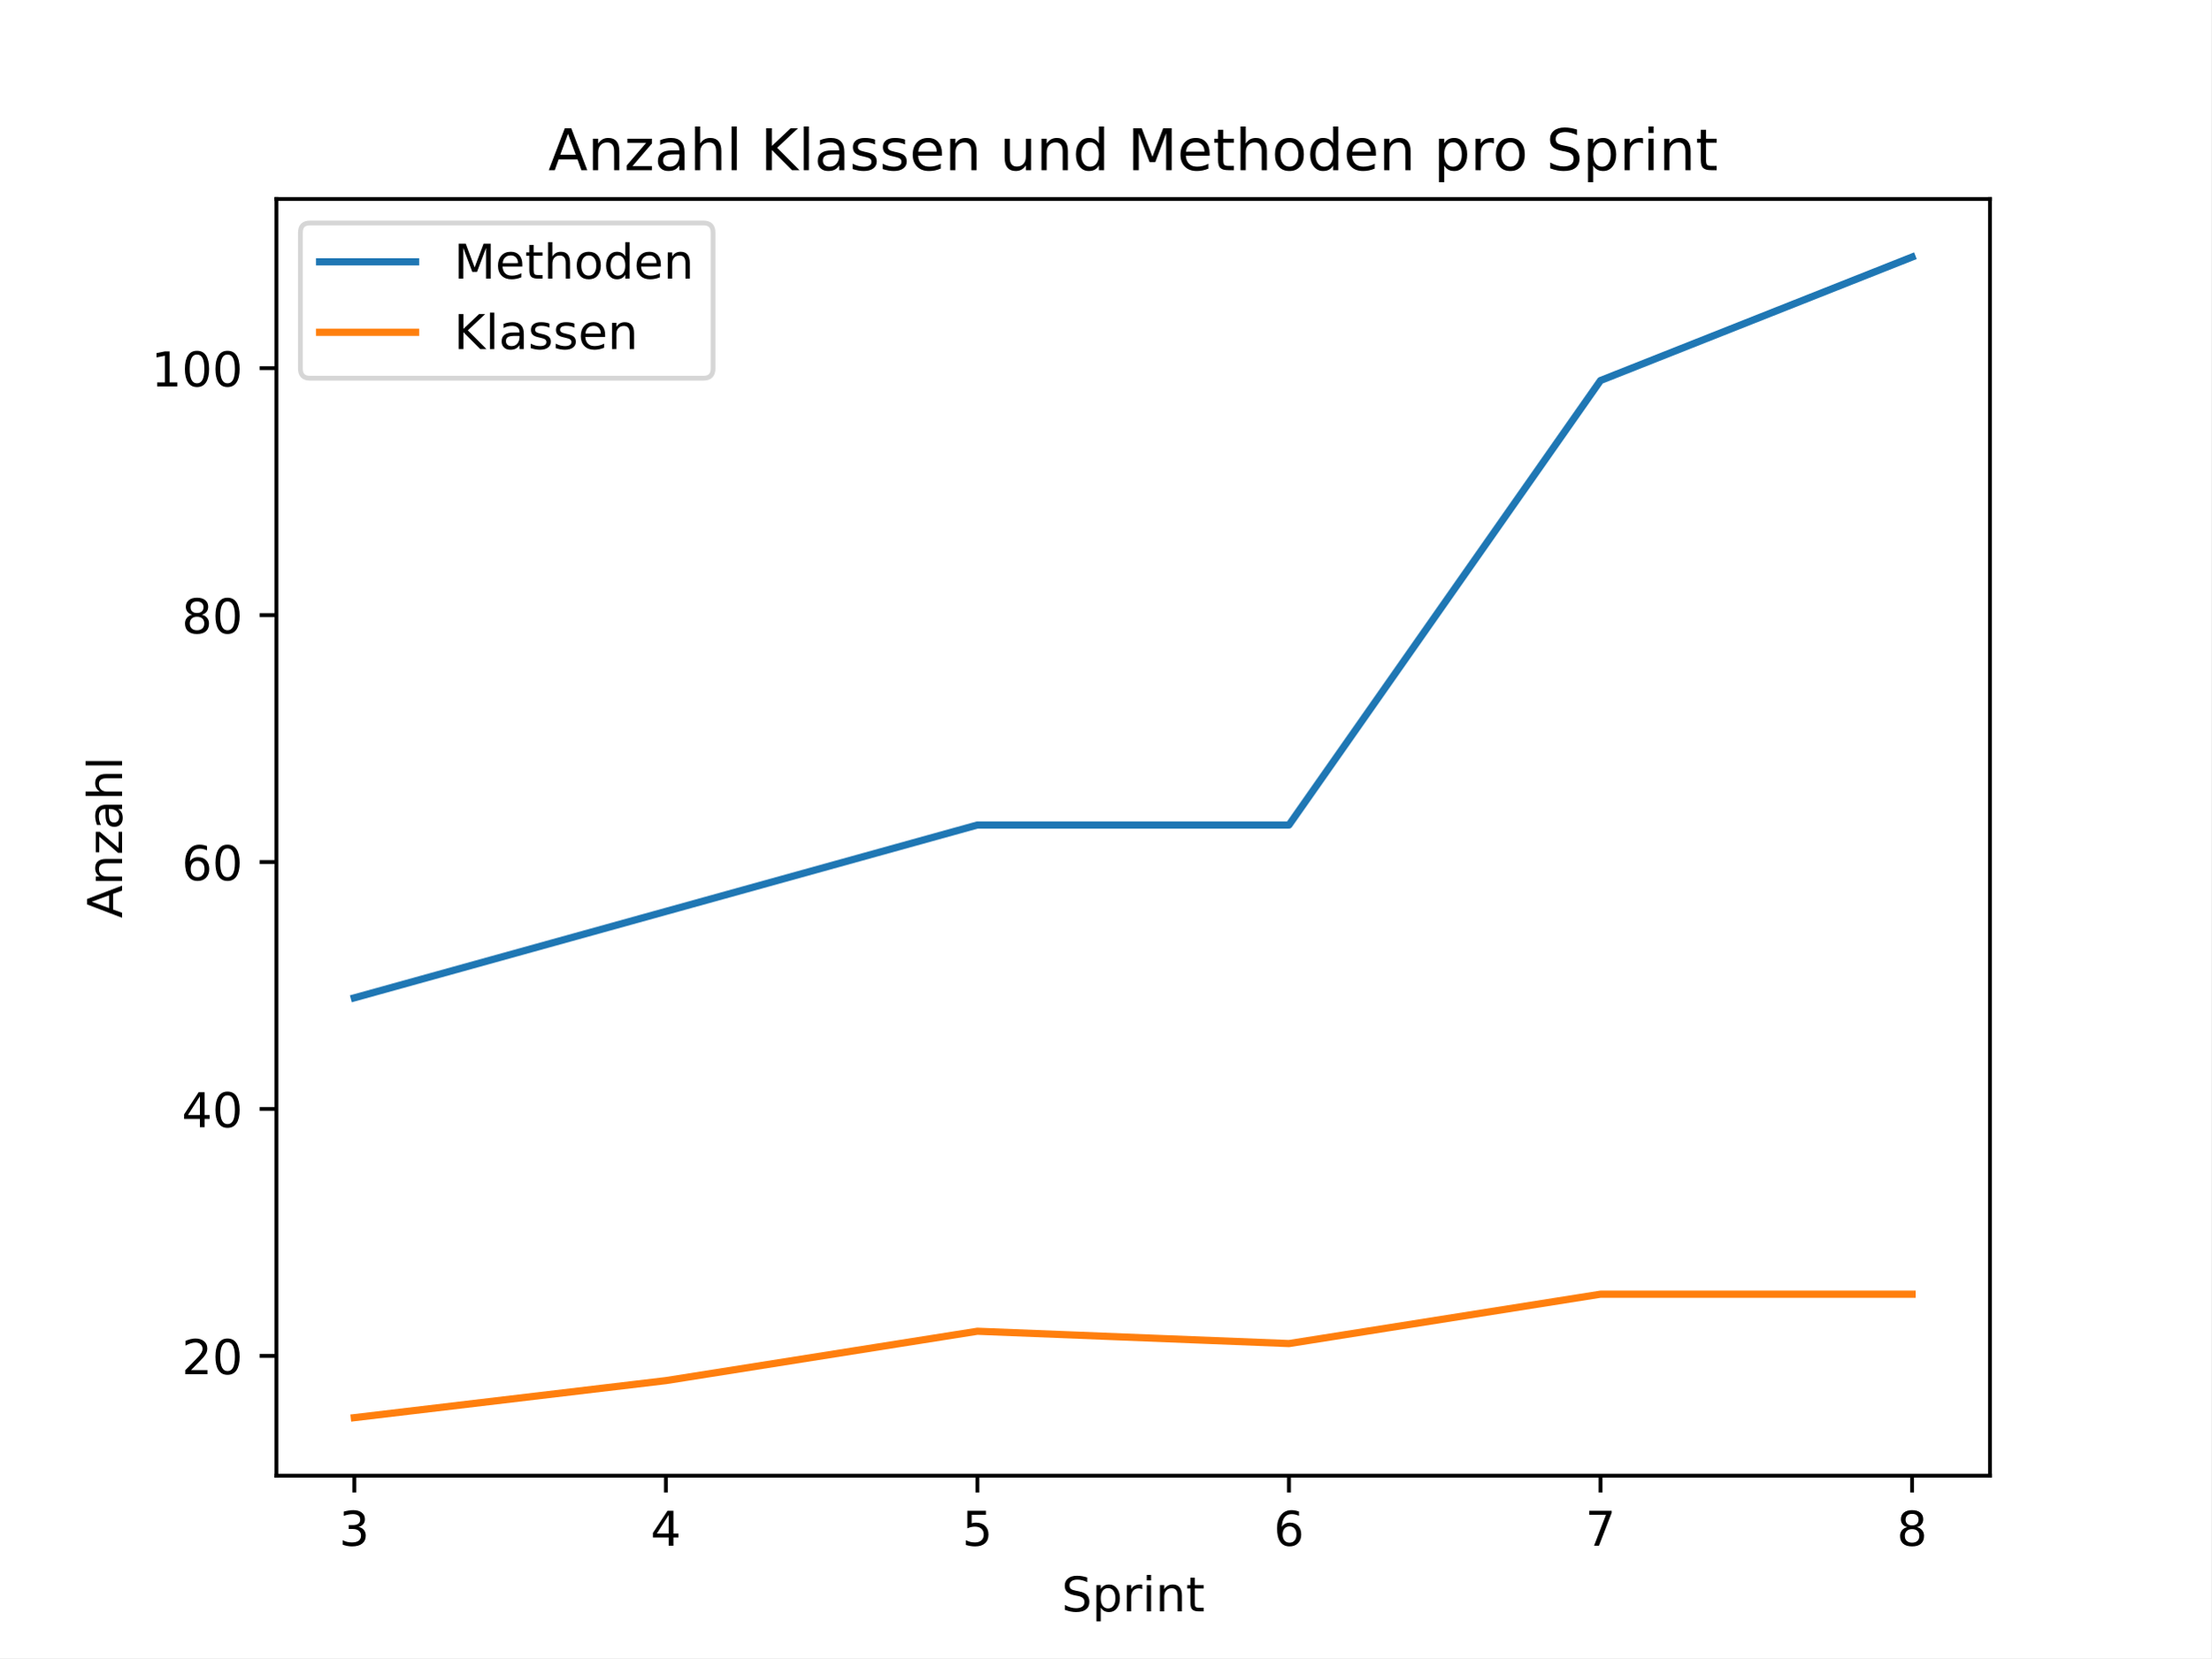
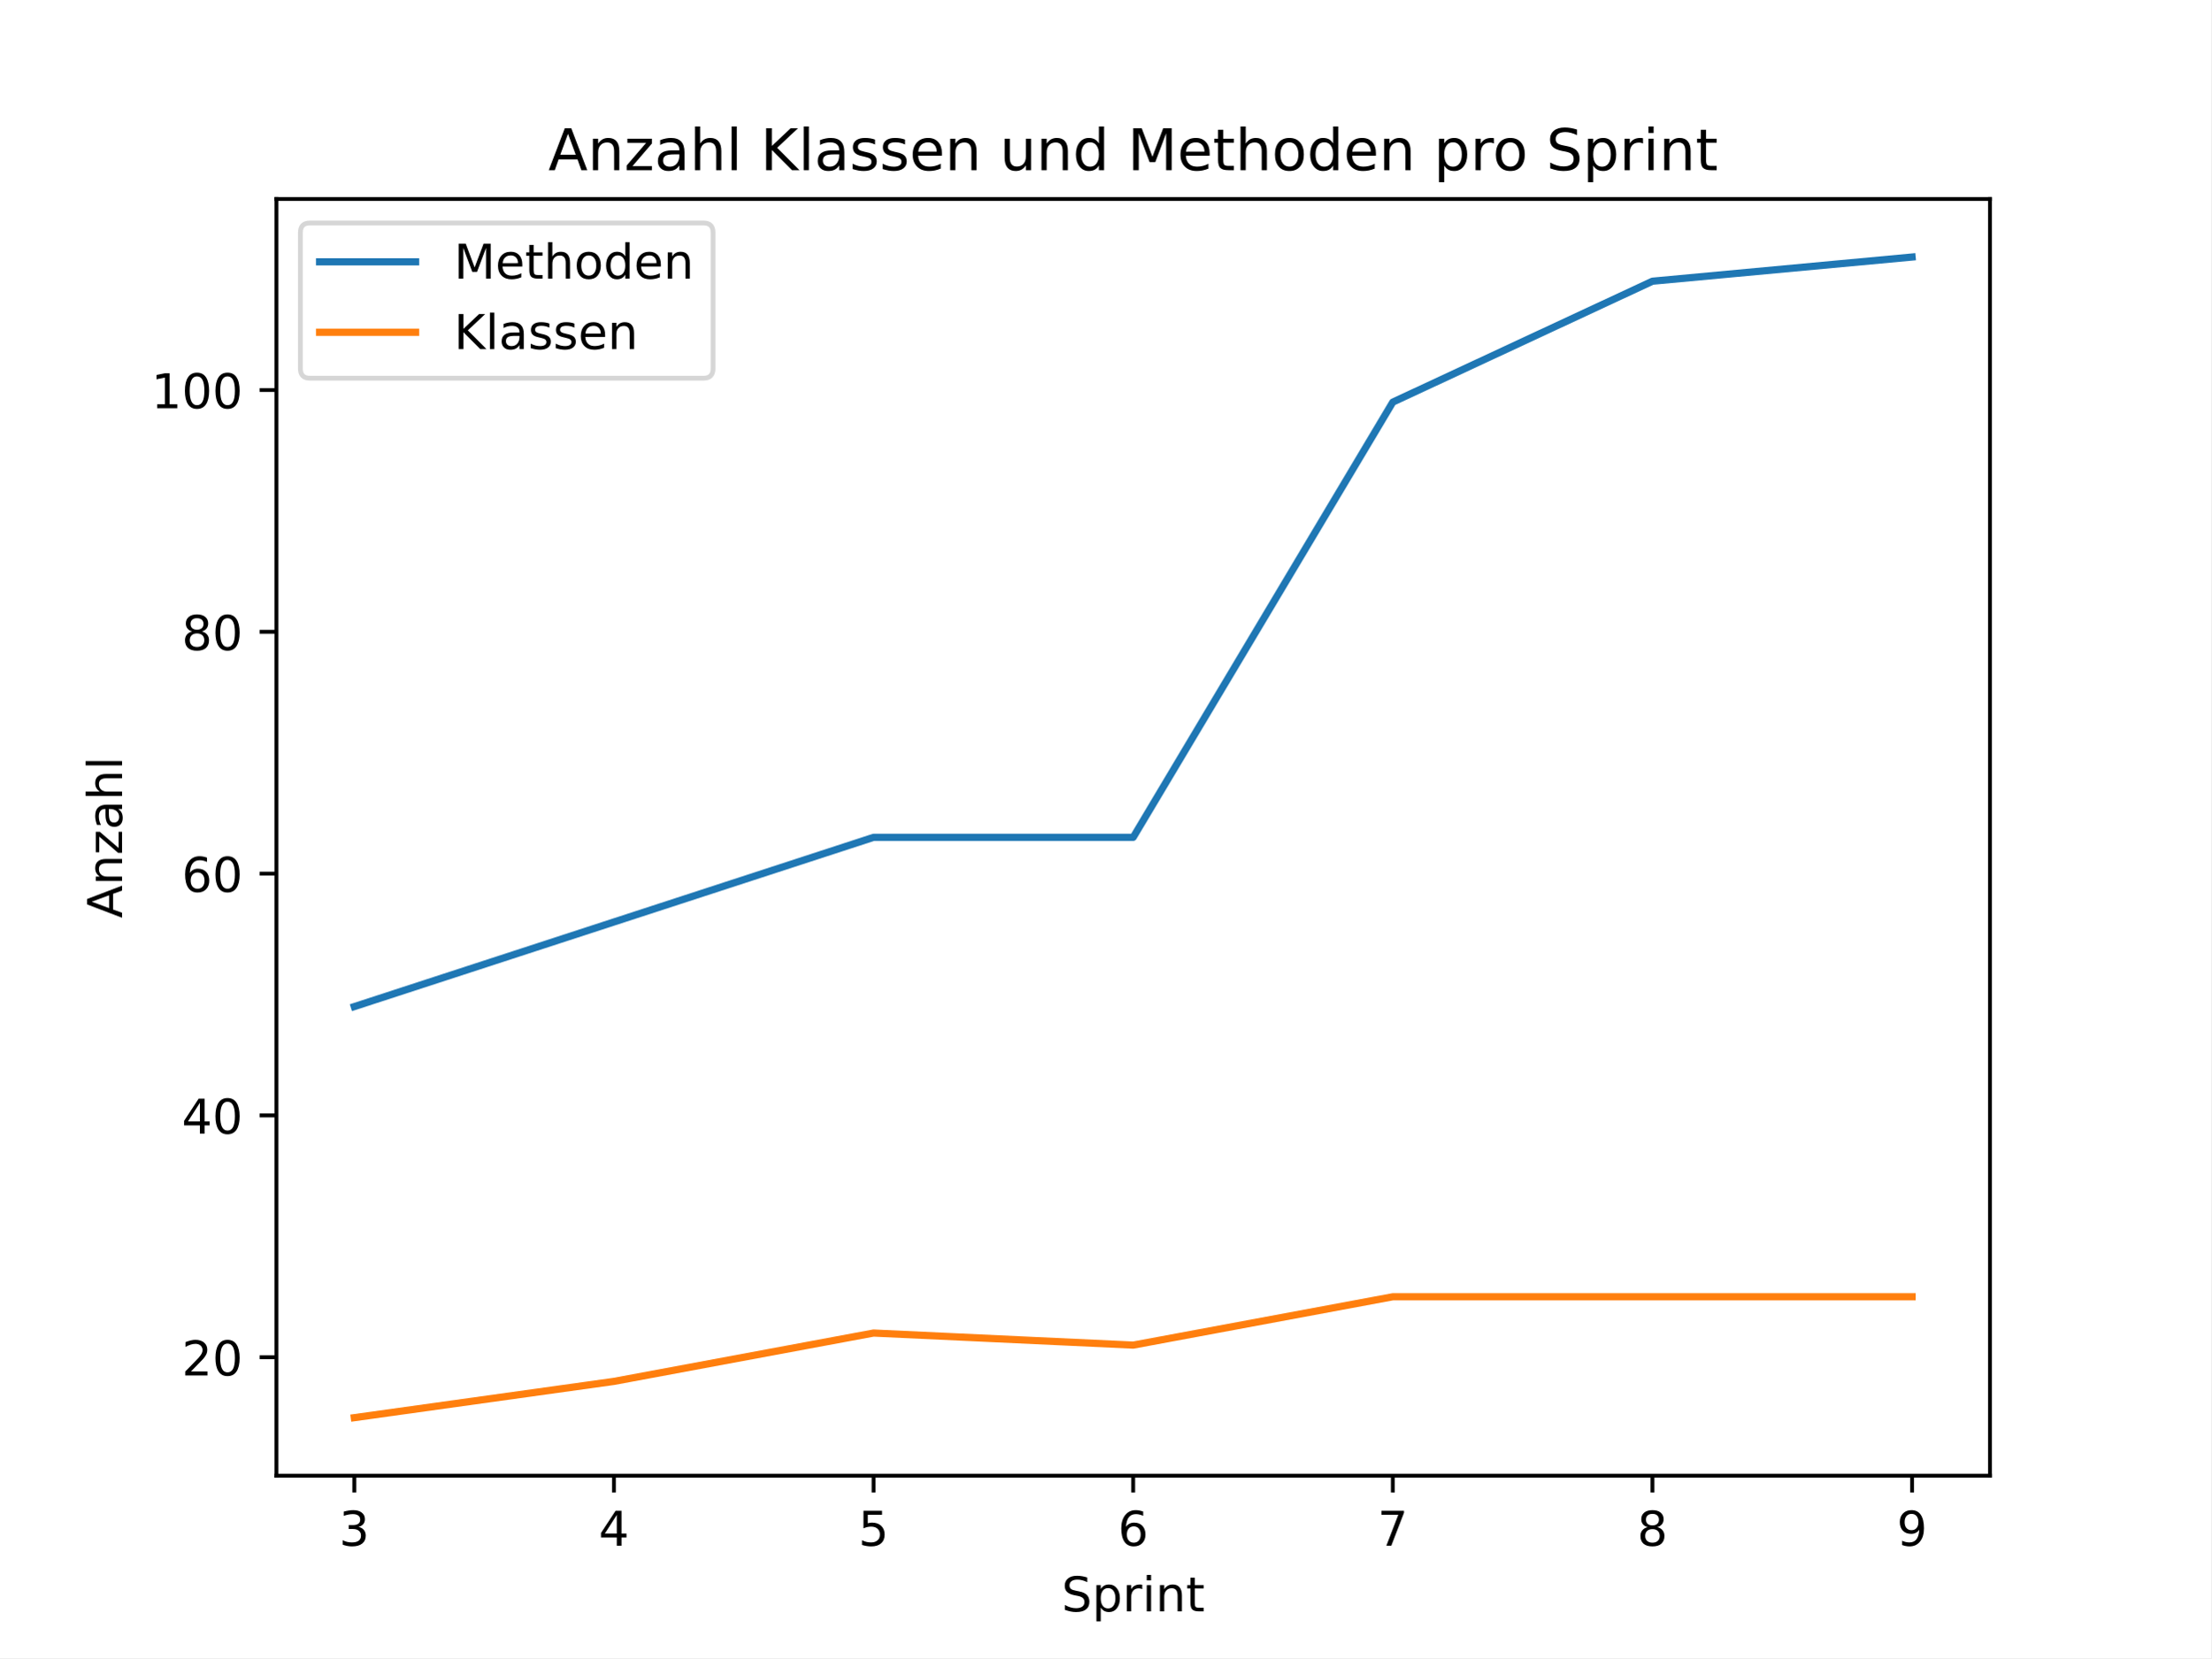
<svg xmlns="http://www.w3.org/2000/svg" xmlns:xlink="http://www.w3.org/1999/xlink" width="460.8pt" height="345.6pt" viewBox="0 0 460.8 345.6" version="1.1">
  <defs>
    <style type="text/css">*{stroke-linejoin: round; stroke-linecap: butt}</style>
  </defs>
  <g id="figure_1">
    <g id="patch_1">
      <path d="M 0 345.6  L 460.8 345.6  L 460.8 0  L 0 0  z " style="fill: #ffffff" />
    </g>
    <g id="axes_1">
      <g id="patch_2">
        <path d="M 57.6 307.584  L 414.72 307.584  L 414.72 41.472  L 57.6 41.472  z " style="fill: #ffffff" />
      </g>
      <g id="matplotlib.axis_1">
        <g id="xtick_1">
          <g id="line2d_1">
            <defs>
-               <path id="m99789cdf44" d="M 0 0  L 0 3.5  " style="stroke: #000000; stroke-width: 0.8" />
+               <path id="m3f2168dfb0" d="M 0 0  L 0 3.5  " style="stroke: #000000; stroke-width: 0.8" />
            </defs>
            <g>
-               <use xlink:href="#m99789cdf44" x="73.833" y="307.584" style="stroke: #000000; stroke-width: 0.8" />
+               <use xlink:href="#m3f2168dfb0" x="73.833" y="307.584" style="stroke: #000000; stroke-width: 0.8" />
            </g>
          </g>
          <g id="text_1">
            <g transform="translate(70.65148 322.1824) scale(0.1 -0.1)">
              <defs>
                <path id="DejaVuSans-33" d="M 2597 2516  Q 3050 2419 3304 2112  Q 3559 1806 3559 1356  Q 3559 666 3084 287  Q 2609 -91 1734 -91  Q 1441 -91 1130 -33  Q 819 25 488 141  L 488 750  Q 750 597 1062 519  Q 1375 441 1716 441  Q 2309 441 2620 675  Q 2931 909 2931 1356  Q 2931 1769 2642 2001  Q 2353 2234 1838 2234  L 1294 2234  L 1294 2753  L 1863 2753  Q 2328 2753 2575 2939  Q 2822 3125 2822 3475  Q 2822 3834 2567 4026  Q 2313 4219 1838 4219  Q 1578 4219 1281 4162  Q 984 4106 628 3988  L 628 4550  Q 988 4650 1302 4700  Q 1616 4750 1894 4750  Q 2613 4750 3031 4423  Q 3450 4097 3450 3541  Q 3450 3153 3228 2886  Q 3006 2619 2597 2516  z " transform="scale(0.015625)" />
              </defs>
              <use xlink:href="#DejaVuSans-33" />
            </g>
          </g>
        </g>
        <g id="xtick_2">
          <g id="line2d_2">
            <g>
-               <use xlink:href="#m99789cdf44" x="138.764" y="307.584" style="stroke: #000000; stroke-width: 0.8" />
+               <use xlink:href="#m3f2168dfb0" x="127.942" y="307.584" style="stroke: #000000; stroke-width: 0.8" />
            </g>
          </g>
          <g id="text_2">
-             <g transform="translate(135.5824 322.1824) scale(0.1 -0.1)">
+             <g transform="translate(124.7606 322.1824) scale(0.1 -0.1)">
              <defs>
                <path id="DejaVuSans-34" d="M 2419 4116  L 825 1625  L 2419 1625  L 2419 4116  z M 2253 4666  L 3047 4666  L 3047 1625  L 3713 1625  L 3713 1100  L 3047 1100  L 3047 0  L 2419 0  L 2419 1100  L 313 1100  L 313 1709  L 2253 4666  z " transform="scale(0.015625)" />
              </defs>
              <use xlink:href="#DejaVuSans-34" />
            </g>
          </g>
        </g>
        <g id="xtick_3">
          <g id="line2d_3">
            <g>
-               <use xlink:href="#m99789cdf44" x="203.695" y="307.584" style="stroke: #000000; stroke-width: 0.8" />
+               <use xlink:href="#m3f2168dfb0" x="182.051" y="307.584" style="stroke: #000000; stroke-width: 0.8" />
            </g>
          </g>
          <g id="text_3">
-             <g transform="translate(200.5133 322.1824) scale(0.1 -0.1)">
+             <g transform="translate(178.8697 322.1824) scale(0.1 -0.1)">
              <defs>
                <path id="DejaVuSans-35" d="M 691 4666  L 3169 4666  L 3169 4134  L 1269 4134  L 1269 2991  Q 1406 3038 1543 3061  Q 1681 3084 1819 3084  Q 2600 3084 3056 2656  Q 3513 2228 3513 1497  Q 3513 744 3044 326  Q 2575 -91 1722 -91  Q 1428 -91 1123 -41  Q 819 9 494 109  L 494 744  Q 775 591 1075 516  Q 1375 441 1709 441  Q 2250 441 2565 725  Q 2881 1009 2881 1497  Q 2881 1984 2565 2268  Q 2250 2553 1709 2553  Q 1456 2553 1204 2497  Q 953 2441 691 2322  L 691 4666  z " transform="scale(0.015625)" />
              </defs>
              <use xlink:href="#DejaVuSans-35" />
            </g>
          </g>
        </g>
        <g id="xtick_4">
          <g id="line2d_4">
            <g>
-               <use xlink:href="#m99789cdf44" x="268.625" y="307.584" style="stroke: #000000; stroke-width: 0.8" />
+               <use xlink:href="#m3f2168dfb0" x="236.16" y="307.584" style="stroke: #000000; stroke-width: 0.8" />
            </g>
          </g>
          <g id="text_4">
-             <g transform="translate(265.4442 322.1824) scale(0.1 -0.1)">
+             <g transform="translate(232.9787 322.1824) scale(0.1 -0.1)">
              <defs>
                <path id="DejaVuSans-36" d="M 2113 2584  Q 1688 2584 1439 2293  Q 1191 2003 1191 1497  Q 1191 994 1439 701  Q 1688 409 2113 409  Q 2538 409 2786 701  Q 3034 994 3034 1497  Q 3034 2003 2786 2293  Q 2538 2584 2113 2584  z M 3366 4563  L 3366 3988  Q 3128 4100 2886 4159  Q 2644 4219 2406 4219  Q 1781 4219 1451 3797  Q 1122 3375 1075 2522  Q 1259 2794 1537 2939  Q 1816 3084 2150 3084  Q 2853 3084 3261 2657  Q 3669 2231 3669 1497  Q 3669 778 3244 343  Q 2819 -91 2113 -91  Q 1303 -91 875 529  Q 447 1150 447 2328  Q 447 3434 972 4092  Q 1497 4750 2381 4750  Q 2619 4750 2861 4703  Q 3103 4656 3366 4563  z " transform="scale(0.015625)" />
              </defs>
              <use xlink:href="#DejaVuSans-36" />
            </g>
          </g>
        </g>
        <g id="xtick_5">
          <g id="line2d_5">
            <g>
-               <use xlink:href="#m99789cdf44" x="333.556" y="307.584" style="stroke: #000000; stroke-width: 0.8" />
+               <use xlink:href="#m3f2168dfb0" x="290.269" y="307.584" style="stroke: #000000; stroke-width: 0.8" />
            </g>
          </g>
          <g id="text_5">
-             <g transform="translate(330.3751 322.1824) scale(0.1 -0.1)">
+             <g transform="translate(287.0878 322.1824) scale(0.1 -0.1)">
              <defs>
                <path id="DejaVuSans-37" d="M 525 4666  L 3525 4666  L 3525 4397  L 1831 0  L 1172 0  L 2766 4134  L 525 4134  L 525 4666  z " transform="scale(0.015625)" />
              </defs>
              <use xlink:href="#DejaVuSans-37" />
            </g>
          </g>
        </g>
        <g id="xtick_6">
          <g id="line2d_6">
            <g>
-               <use xlink:href="#m99789cdf44" x="398.487" y="307.584" style="stroke: #000000; stroke-width: 0.8" />
+               <use xlink:href="#m3f2168dfb0" x="344.378" y="307.584" style="stroke: #000000; stroke-width: 0.8" />
            </g>
          </g>
          <g id="text_6">
+             <g transform="translate(341.1969 322.1824) scale(0.1 -0.1)">
+               <defs>
+                 <path id="DejaVuSans-38" d="M 2034 2216  Q 1584 2216 1326 1975  Q 1069 1734 1069 1313  Q 1069 891 1326 650  Q 1584 409 2034 409  Q 2484 409 2743 651  Q 3003 894 3003 1313  Q 3003 1734 2745 1975  Q 2488 2216 2034 2216  z M 1403 2484  Q 997 2584 770 2862  Q 544 3141 544 3541  Q 544 4100 942 4425  Q 1341 4750 2034 4750  Q 2731 4750 3128 4425  Q 3525 4100 3525 3541  Q 3525 3141 3298 2862  Q 3072 2584 2669 2484  Q 3125 2378 3379 2068  Q 3634 1759 3634 1313  Q 3634 634 3220 271  Q 2806 -91 2034 -91  Q 1263 -91 848 271  Q 434 634 434 1313  Q 434 1759 690 2068  Q 947 2378 1403 2484  z M 1172 3481  Q 1172 3119 1398 2916  Q 1625 2713 2034 2713  Q 2441 2713 2670 2916  Q 2900 3119 2900 3481  Q 2900 3844 2670 4047  Q 2441 4250 2034 4250  Q 1625 4250 1398 4047  Q 1172 3844 1172 3481  z " transform="scale(0.015625)" />
+               </defs>
+               <use xlink:href="#DejaVuSans-38" />
+             </g>
+           </g>
+         </g>
+         <g id="xtick_7">
+           <g id="line2d_7">
+             <g>
+               <use xlink:href="#m3f2168dfb0" x="398.487" y="307.584" style="stroke: #000000; stroke-width: 0.8" />
+             </g>
+           </g>
+           <g id="text_7">
            <g transform="translate(395.306 322.1824) scale(0.1 -0.1)">
              <defs>
-                 <path id="DejaVuSans-38" d="M 2034 2216  Q 1584 2216 1326 1975  Q 1069 1734 1069 1313  Q 1069 891 1326 650  Q 1584 409 2034 409  Q 2484 409 2743 651  Q 3003 894 3003 1313  Q 3003 1734 2745 1975  Q 2488 2216 2034 2216  z M 1403 2484  Q 997 2584 770 2862  Q 544 3141 544 3541  Q 544 4100 942 4425  Q 1341 4750 2034 4750  Q 2731 4750 3128 4425  Q 3525 4100 3525 3541  Q 3525 3141 3298 2862  Q 3072 2584 2669 2484  Q 3125 2378 3379 2068  Q 3634 1759 3634 1313  Q 3634 634 3220 271  Q 2806 -91 2034 -91  Q 1263 -91 848 271  Q 434 634 434 1313  Q 434 1759 690 2068  Q 947 2378 1403 2484  z M 1172 3481  Q 1172 3119 1398 2916  Q 1625 2713 2034 2713  Q 2441 2713 2670 2916  Q 2900 3119 2900 3481  Q 2900 3844 2670 4047  Q 2441 4250 2034 4250  Q 1625 4250 1398 4047  Q 1172 3844 1172 3481  z " transform="scale(0.015625)" />
-               </defs>
-               <use xlink:href="#DejaVuSans-38" />
-             </g>
-           </g>
-         </g>
-         <g id="text_7">
+                 <path id="DejaVuSans-39" d="M 703 97  L 703 672  Q 941 559 1184 500  Q 1428 441 1663 441  Q 2288 441 2617 861  Q 2947 1281 2994 2138  Q 2813 1869 2534 1725  Q 2256 1581 1919 1581  Q 1219 1581 811 2004  Q 403 2428 403 3163  Q 403 3881 828 4315  Q 1253 4750 1959 4750  Q 2769 4750 3195 4129  Q 3622 3509 3622 2328  Q 3622 1225 3098 567  Q 2575 -91 1691 -91  Q 1453 -91 1209 -44  Q 966 3 703 97  z M 1959 2075  Q 2384 2075 2632 2365  Q 2881 2656 2881 3163  Q 2881 3666 2632 3958  Q 2384 4250 1959 4250  Q 1534 4250 1286 3958  Q 1038 3666 1038 3163  Q 1038 2656 1286 2365  Q 1534 2075 1959 2075  z " transform="scale(0.015625)" />
+               </defs>
+               <use xlink:href="#DejaVuSans-39" />
+             </g>
+           </g>
+         </g>
+         <g id="text_8">
          <g transform="translate(221.2381 335.8606) scale(0.1 -0.1)">
            <defs>
              <path id="DejaVuSans-53" d="M 3425 4513  L 3425 3897  Q 3066 4069 2747 4153  Q 2428 4238 2131 4238  Q 1616 4238 1336 4038  Q 1056 3838 1056 3469  Q 1056 3159 1242 3001  Q 1428 2844 1947 2747  L 2328 2669  Q 3034 2534 3370 2195  Q 3706 1856 3706 1288  Q 3706 609 3251 259  Q 2797 -91 1919 -91  Q 1588 -91 1214 -16  Q 841 59 441 206  L 441 856  Q 825 641 1194 531  Q 1563 422 1919 422  Q 2459 422 2753 634  Q 3047 847 3047 1241  Q 3047 1584 2836 1778  Q 2625 1972 2144 2069  L 1759 2144  Q 1053 2284 737 2584  Q 422 2884 422 3419  Q 422 4038 858 4394  Q 1294 4750 2059 4750  Q 2388 4750 2728 4690  Q 3069 4631 3425 4513  z " transform="scale(0.015625)" />
              <path id="DejaVuSans-70" d="M 1159 525  L 1159 -1331  L 581 -1331  L 581 3500  L 1159 3500  L 1159 2969  Q 1341 3281 1617 3432  Q 1894 3584 2278 3584  Q 2916 3584 3314 3078  Q 3713 2572 3713 1747  Q 3713 922 3314 415  Q 2916 -91 2278 -91  Q 1894 -91 1617 61  Q 1341 213 1159 525  z M 3116 1747  Q 3116 2381 2855 2742  Q 2594 3103 2138 3103  Q 1681 3103 1420 2742  Q 1159 2381 1159 1747  Q 1159 1113 1420 752  Q 1681 391 2138 391  Q 2594 391 2855 752  Q 3116 1113 3116 1747  z " transform="scale(0.015625)" />
              <path id="DejaVuSans-72" d="M 2631 2963  Q 2534 3019 2420 3045  Q 2306 3072 2169 3072  Q 1681 3072 1420 2755  Q 1159 2438 1159 1844  L 1159 0  L 581 0  L 581 3500  L 1159 3500  L 1159 2956  Q 1341 3275 1631 3429  Q 1922 3584 2338 3584  Q 2397 3584 2469 3576  Q 2541 3569 2628 3553  L 2631 2963  z " transform="scale(0.015625)" />
              <path id="DejaVuSans-69" d="M 603 3500  L 1178 3500  L 1178 0  L 603 0  L 603 3500  z M 603 4863  L 1178 4863  L 1178 4134  L 603 4134  L 603 4863  z " transform="scale(0.015625)" />
              <path id="DejaVuSans-6e" d="M 3513 2113  L 3513 0  L 2938 0  L 2938 2094  Q 2938 2591 2744 2837  Q 2550 3084 2163 3084  Q 1697 3084 1428 2787  Q 1159 2491 1159 1978  L 1159 0  L 581 0  L 581 3500  L 1159 3500  L 1159 2956  Q 1366 3272 1645 3428  Q 1925 3584 2291 3584  Q 2894 3584 3203 3211  Q 3513 2838 3513 2113  z " transform="scale(0.015625)" />
              <path id="DejaVuSans-74" d="M 1172 4494  L 1172 3500  L 2356 3500  L 2356 3053  L 1172 3053  L 1172 1153  Q 1172 725 1289 603  Q 1406 481 1766 481  L 2356 481  L 2356 0  L 1766 0  Q 1100 0 847 248  Q 594 497 594 1153  L 594 3053  L 172 3053  L 172 3500  L 594 3500  L 594 4494  L 1172 4494  z " transform="scale(0.015625)" />
            </defs>
            <use xlink:href="#DejaVuSans-53" />
            <use xlink:href="#DejaVuSans-70" x="63.477" />
            <use xlink:href="#DejaVuSans-72" x="126.953" />
            <use xlink:href="#DejaVuSans-69" x="168.066" />
            <use xlink:href="#DejaVuSans-6e" x="195.85" />
            <use xlink:href="#DejaVuSans-74" x="259.229" />
          </g>
        </g>
      </g>
      <g id="matplotlib.axis_2">
        <g id="ytick_1">
-           <g id="line2d_7">
+           <g id="line2d_8">
            <defs>
-               <path id="mb49f46b291" d="M 0 0  L -3.5 0  " style="stroke: #000000; stroke-width: 0.8" />
+               <path id="m4ed766a4d2" d="M 0 0  L -3.5 0  " style="stroke: #000000; stroke-width: 0.8" />
            </defs>
            <g>
-               <use xlink:href="#mb49f46b291" x="57.6" y="282.62" style="stroke: #000000; stroke-width: 0.8" />
-             </g>
-           </g>
-           <g id="text_8">
-             <g transform="translate(37.875 286.4191) scale(0.1 -0.1)">
+               <use xlink:href="#m4ed766a4d2" x="57.6" y="282.888" style="stroke: #000000; stroke-width: 0.8" />
+             </g>
+           </g>
+           <g id="text_9">
+             <g transform="translate(37.875 286.6872) scale(0.1 -0.1)">
              <defs>
                <path id="DejaVuSans-32" d="M 1228 531  L 3431 531  L 3431 0  L 469 0  L 469 531  Q 828 903 1448 1529  Q 2069 2156 2228 2338  Q 2531 2678 2651 2914  Q 2772 3150 2772 3378  Q 2772 3750 2511 3984  Q 2250 4219 1831 4219  Q 1534 4219 1204 4116  Q 875 4013 500 3803  L 500 4441  Q 881 4594 1212 4672  Q 1544 4750 1819 4750  Q 2544 4750 2975 4387  Q 3406 4025 3406 3419  Q 3406 3131 3298 2873  Q 3191 2616 2906 2266  Q 2828 2175 2409 1742  Q 1991 1309 1228 531  z " transform="scale(0.015625)" />
                <path id="DejaVuSans-30" d="M 2034 4250  Q 1547 4250 1301 3770  Q 1056 3291 1056 2328  Q 1056 1369 1301 889  Q 1547 409 2034 409  Q 2525 409 2770 889  Q 3016 1369 3016 2328  Q 3016 3291 2770 3770  Q 2525 4250 2034 4250  z M 2034 4750  Q 2819 4750 3233 4129  Q 3647 3509 3647 2328  Q 3647 1150 3233 529  Q 2819 -91 2034 -91  Q 1250 -91 836 529  Q 422 1150 422 2328  Q 422 3509 836 4129  Q 1250 4750 2034 4750  z " transform="scale(0.015625)" />
              </defs>
              <use xlink:href="#DejaVuSans-32" />
              <use xlink:href="#DejaVuSans-30" x="63.623" />
            </g>
          </g>
        </g>
        <g id="ytick_2">
-           <g id="line2d_8">
-             <g>
-               <use xlink:href="#mb49f46b291" x="57.6" y="231.148" style="stroke: #000000; stroke-width: 0.8" />
-             </g>
-           </g>
-           <g id="text_9">
-             <g transform="translate(37.875 234.9468) scale(0.1 -0.1)">
+           <g id="line2d_9">
+             <g>
+               <use xlink:href="#m4ed766a4d2" x="57.6" y="232.488" style="stroke: #000000; stroke-width: 0.8" />
+             </g>
+           </g>
+           <g id="text_10">
+             <g transform="translate(37.875 236.2872) scale(0.1 -0.1)">
              <use xlink:href="#DejaVuSans-34" />
              <use xlink:href="#DejaVuSans-30" x="63.623" />
            </g>
          </g>
        </g>
        <g id="ytick_3">
-           <g id="line2d_9">
-             <g>
-               <use xlink:href="#mb49f46b291" x="57.6" y="179.675" style="stroke: #000000; stroke-width: 0.8" />
-             </g>
-           </g>
-           <g id="text_10">
-             <g transform="translate(37.875 183.4745) scale(0.1 -0.1)">
+           <g id="line2d_10">
+             <g>
+               <use xlink:href="#m4ed766a4d2" x="57.6" y="182.088" style="stroke: #000000; stroke-width: 0.8" />
+             </g>
+           </g>
+           <g id="text_11">
+             <g transform="translate(37.875 185.8872) scale(0.1 -0.1)">
              <use xlink:href="#DejaVuSans-36" />
              <use xlink:href="#DejaVuSans-30" x="63.623" />
            </g>
          </g>
        </g>
        <g id="ytick_4">
-           <g id="line2d_10">
-             <g>
-               <use xlink:href="#mb49f46b291" x="57.6" y="128.203" style="stroke: #000000; stroke-width: 0.8" />
-             </g>
-           </g>
-           <g id="text_11">
-             <g transform="translate(37.875 132.0021) scale(0.1 -0.1)">
+           <g id="line2d_11">
+             <g>
+               <use xlink:href="#m4ed766a4d2" x="57.6" y="131.688" style="stroke: #000000; stroke-width: 0.8" />
+             </g>
+           </g>
+           <g id="text_12">
+             <g transform="translate(37.875 135.4872) scale(0.1 -0.1)">
              <use xlink:href="#DejaVuSans-38" />
              <use xlink:href="#DejaVuSans-30" x="63.623" />
            </g>
          </g>
        </g>
        <g id="ytick_5">
-           <g id="line2d_11">
-             <g>
-               <use xlink:href="#mb49f46b291" x="57.6" y="76.731" style="stroke: #000000; stroke-width: 0.8" />
-             </g>
-           </g>
-           <g id="text_12">
-             <g transform="translate(31.5125 80.52977) scale(0.1 -0.1)">
+           <g id="line2d_12">
+             <g>
+               <use xlink:href="#m4ed766a4d2" x="57.6" y="81.288" style="stroke: #000000; stroke-width: 0.8" />
+             </g>
+           </g>
+           <g id="text_13">
+             <g transform="translate(31.5125 85.08722) scale(0.1 -0.1)">
              <defs>
                <path id="DejaVuSans-31" d="M 794 531  L 1825 531  L 1825 4091  L 703 3866  L 703 4441  L 1819 4666  L 2450 4666  L 2450 531  L 3481 531  L 3481 0  L 794 0  L 794 531  z " transform="scale(0.015625)" />
              </defs>
              <use xlink:href="#DejaVuSans-31" />
              <use xlink:href="#DejaVuSans-30" x="63.623" />
              <use xlink:href="#DejaVuSans-30" x="127.246" />
            </g>
          </g>
        </g>
-         <g id="text_13">
+         <g id="text_14">
          <g transform="translate(25.43281 191.3632) rotate(-90) scale(0.1 -0.1)">
            <defs>
              <path id="DejaVuSans-41" d="M 2188 4044  L 1331 1722  L 3047 1722  L 2188 4044  z M 1831 4666  L 2547 4666  L 4325 0  L 3669 0  L 3244 1197  L 1141 1197  L 716 0  L 50 0  L 1831 4666  z " transform="scale(0.015625)" />
              <path id="DejaVuSans-7a" d="M 353 3500  L 3084 3500  L 3084 2975  L 922 459  L 3084 459  L 3084 0  L 275 0  L 275 525  L 2438 3041  L 353 3041  L 353 3500  z " transform="scale(0.015625)" />
              <path id="DejaVuSans-61" d="M 2194 1759  Q 1497 1759 1228 1600  Q 959 1441 959 1056  Q 959 750 1161 570  Q 1363 391 1709 391  Q 2188 391 2477 730  Q 2766 1069 2766 1631  L 2766 1759  L 2194 1759  z M 3341 1997  L 3341 0  L 2766 0  L 2766 531  Q 2569 213 2275 61  Q 1981 -91 1556 -91  Q 1019 -91 701 211  Q 384 513 384 1019  Q 384 1609 779 1909  Q 1175 2209 1959 2209  L 2766 2209  L 2766 2266  Q 2766 2663 2505 2880  Q 2244 3097 1772 3097  Q 1472 3097 1187 3025  Q 903 2953 641 2809  L 641 3341  Q 956 3463 1253 3523  Q 1550 3584 1831 3584  Q 2591 3584 2966 3190  Q 3341 2797 3341 1997  z " transform="scale(0.015625)" />
              <path id="DejaVuSans-68" d="M 3513 2113  L 3513 0  L 2938 0  L 2938 2094  Q 2938 2591 2744 2837  Q 2550 3084 2163 3084  Q 1697 3084 1428 2787  Q 1159 2491 1159 1978  L 1159 0  L 581 0  L 581 4863  L 1159 4863  L 1159 2956  Q 1366 3272 1645 3428  Q 1925 3584 2291 3584  Q 2894 3584 3203 3211  Q 3513 2838 3513 2113  z " transform="scale(0.015625)" />
              <path id="DejaVuSans-6c" d="M 603 4863  L 1178 4863  L 1178 0  L 603 0  L 603 4863  z " transform="scale(0.015625)" />
            </defs>
            <use xlink:href="#DejaVuSans-41" />
            <use xlink:href="#DejaVuSans-6e" x="68.408" />
            <use xlink:href="#DejaVuSans-7a" x="131.787" />
            <use xlink:href="#DejaVuSans-61" x="184.277" />
            <use xlink:href="#DejaVuSans-68" x="245.557" />
            <use xlink:href="#DejaVuSans-6c" x="308.936" />
          </g>
        </g>
      </g>
-       <g id="line2d_12">
-         <path d="M 73.833 207.985  L 138.764 189.97  L 203.695 171.954  L 268.625 171.954  L 333.556 79.304  L 398.487 53.568  " clip-path="url(#p8f79704441)" style="fill: none; stroke: #1f77b4; stroke-width: 1.5; stroke-linecap: square" />
-       </g>
      <g id="line2d_13">
-         <path d="M 73.833 295.488  L 138.764 287.767  L 203.695 277.473  L 268.625 280.046  L 333.556 269.752  L 398.487 269.752  " clip-path="url(#p8f79704441)" style="fill: none; stroke: #ff7f0e; stroke-width: 1.5; stroke-linecap: square" />
+         <path d="M 73.833 209.808  L 127.942 192.168  L 182.051 174.528  L 236.16 174.528  L 290.269 83.808  L 344.378 58.608  L 398.487 53.568  " clip-path="url(#p28fcbf3b5b)" style="fill: none; stroke: #1f77b4; stroke-width: 1.5; stroke-linecap: square" />
+       </g>
+       <g id="line2d_14">
+         <path d="M 73.833 295.488  L 127.942 287.928  L 182.051 277.848  L 236.16 280.368  L 290.269 270.288  L 344.378 270.288  L 398.487 270.288  " clip-path="url(#p28fcbf3b5b)" style="fill: none; stroke: #ff7f0e; stroke-width: 1.5; stroke-linecap: square" />
      </g>
      <g id="patch_3">
        <path d="M 57.6 307.584  L 57.6 41.472  " style="fill: none; stroke: #000000; stroke-width: 0.8; stroke-linejoin: miter; stroke-linecap: square" />
      </g>
      <g id="patch_4">
        <path d="M 414.72 307.584  L 414.72 41.472  " style="fill: none; stroke: #000000; stroke-width: 0.8; stroke-linejoin: miter; stroke-linecap: square" />
      </g>
      <g id="patch_5">
        <path d="M 57.6 307.584  L 414.72 307.584  " style="fill: none; stroke: #000000; stroke-width: 0.8; stroke-linejoin: miter; stroke-linecap: square" />
      </g>
      <g id="patch_6">
        <path d="M 57.6 41.472  L 414.72 41.472  " style="fill: none; stroke: #000000; stroke-width: 0.8; stroke-linejoin: miter; stroke-linecap: square" />
      </g>
-       <g id="text_14">
+       <g id="text_15">
        <g transform="translate(114.2691 35.472) scale(0.12 -0.12)">
          <defs>
            <path id="DejaVuSans-20" transform="scale(0.015625)" />
            <path id="DejaVuSans-4b" d="M 628 4666  L 1259 4666  L 1259 2694  L 3353 4666  L 4166 4666  L 1850 2491  L 4331 0  L 3500 0  L 1259 2247  L 1259 0  L 628 0  L 628 4666  z " transform="scale(0.015625)" />
            <path id="DejaVuSans-73" d="M 2834 3397  L 2834 2853  Q 2591 2978 2328 3040  Q 2066 3103 1784 3103  Q 1356 3103 1142 2972  Q 928 2841 928 2578  Q 928 2378 1081 2264  Q 1234 2150 1697 2047  L 1894 2003  Q 2506 1872 2764 1633  Q 3022 1394 3022 966  Q 3022 478 2636 193  Q 2250 -91 1575 -91  Q 1294 -91 989 -36  Q 684 19 347 128  L 347 722  Q 666 556 975 473  Q 1284 391 1588 391  Q 1994 391 2212 530  Q 2431 669 2431 922  Q 2431 1156 2273 1281  Q 2116 1406 1581 1522  L 1381 1569  Q 847 1681 609 1914  Q 372 2147 372 2553  Q 372 3047 722 3315  Q 1072 3584 1716 3584  Q 2034 3584 2315 3537  Q 2597 3491 2834 3397  z " transform="scale(0.015625)" />
            <path id="DejaVuSans-65" d="M 3597 1894  L 3597 1613  L 953 1613  Q 991 1019 1311 708  Q 1631 397 2203 397  Q 2534 397 2845 478  Q 3156 559 3463 722  L 3463 178  Q 3153 47 2828 -22  Q 2503 -91 2169 -91  Q 1331 -91 842 396  Q 353 884 353 1716  Q 353 2575 817 3079  Q 1281 3584 2069 3584  Q 2775 3584 3186 3129  Q 3597 2675 3597 1894  z M 3022 2063  Q 3016 2534 2758 2815  Q 2500 3097 2075 3097  Q 1594 3097 1305 2825  Q 1016 2553 972 2059  L 3022 2063  z " transform="scale(0.015625)" />
            <path id="DejaVuSans-75" d="M 544 1381  L 544 3500  L 1119 3500  L 1119 1403  Q 1119 906 1312 657  Q 1506 409 1894 409  Q 2359 409 2629 706  Q 2900 1003 2900 1516  L 2900 3500  L 3475 3500  L 3475 0  L 2900 0  L 2900 538  Q 2691 219 2414 64  Q 2138 -91 1772 -91  Q 1169 -91 856 284  Q 544 659 544 1381  z M 1991 3584  L 1991 3584  z " transform="scale(0.015625)" />
            <path id="DejaVuSans-64" d="M 2906 2969  L 2906 4863  L 3481 4863  L 3481 0  L 2906 0  L 2906 525  Q 2725 213 2448 61  Q 2172 -91 1784 -91  Q 1150 -91 751 415  Q 353 922 353 1747  Q 353 2572 751 3078  Q 1150 3584 1784 3584  Q 2172 3584 2448 3432  Q 2725 3281 2906 2969  z M 947 1747  Q 947 1113 1208 752  Q 1469 391 1925 391  Q 2381 391 2643 752  Q 2906 1113 2906 1747  Q 2906 2381 2643 2742  Q 2381 3103 1925 3103  Q 1469 3103 1208 2742  Q 947 2381 947 1747  z " transform="scale(0.015625)" />
            <path id="DejaVuSans-4d" d="M 628 4666  L 1569 4666  L 2759 1491  L 3956 4666  L 4897 4666  L 4897 0  L 4281 0  L 4281 4097  L 3078 897  L 2444 897  L 1241 4097  L 1241 0  L 628 0  L 628 4666  z " transform="scale(0.015625)" />
            <path id="DejaVuSans-6f" d="M 1959 3097  Q 1497 3097 1228 2736  Q 959 2375 959 1747  Q 959 1119 1226 758  Q 1494 397 1959 397  Q 2419 397 2687 759  Q 2956 1122 2956 1747  Q 2956 2369 2687 2733  Q 2419 3097 1959 3097  z M 1959 3584  Q 2709 3584 3137 3096  Q 3566 2609 3566 1747  Q 3566 888 3137 398  Q 2709 -91 1959 -91  Q 1206 -91 779 398  Q 353 888 353 1747  Q 353 2609 779 3096  Q 1206 3584 1959 3584  z " transform="scale(0.015625)" />
          </defs>
          <use xlink:href="#DejaVuSans-41" />
          <use xlink:href="#DejaVuSans-6e" x="68.408" />
          <use xlink:href="#DejaVuSans-7a" x="131.787" />
          <use xlink:href="#DejaVuSans-61" x="184.277" />
          <use xlink:href="#DejaVuSans-68" x="245.557" />
          <use xlink:href="#DejaVuSans-6c" x="308.936" />
          <use xlink:href="#DejaVuSans-20" x="336.719" />
          <use xlink:href="#DejaVuSans-4b" x="368.506" />
          <use xlink:href="#DejaVuSans-6c" x="434.082" />
          <use xlink:href="#DejaVuSans-61" x="461.865" />
          <use xlink:href="#DejaVuSans-73" x="523.145" />
          <use xlink:href="#DejaVuSans-73" x="575.244" />
          <use xlink:href="#DejaVuSans-65" x="627.344" />
          <use xlink:href="#DejaVuSans-6e" x="688.867" />
          <use xlink:href="#DejaVuSans-20" x="752.246" />
          <use xlink:href="#DejaVuSans-75" x="784.033" />
          <use xlink:href="#DejaVuSans-6e" x="847.412" />
          <use xlink:href="#DejaVuSans-64" x="910.791" />
          <use xlink:href="#DejaVuSans-20" x="974.268" />
          <use xlink:href="#DejaVuSans-4d" x="1006.055" />
          <use xlink:href="#DejaVuSans-65" x="1092.334" />
          <use xlink:href="#DejaVuSans-74" x="1153.857" />
          <use xlink:href="#DejaVuSans-68" x="1193.066" />
          <use xlink:href="#DejaVuSans-6f" x="1256.445" />
          <use xlink:href="#DejaVuSans-64" x="1317.627" />
          <use xlink:href="#DejaVuSans-65" x="1381.104" />
          <use xlink:href="#DejaVuSans-6e" x="1442.627" />
          <use xlink:href="#DejaVuSans-20" x="1506.006" />
          <use xlink:href="#DejaVuSans-70" x="1537.793" />
          <use xlink:href="#DejaVuSans-72" x="1601.27" />
          <use xlink:href="#DejaVuSans-6f" x="1640.133" />
          <use xlink:href="#DejaVuSans-20" x="1701.314" />
          <use xlink:href="#DejaVuSans-53" x="1733.102" />
          <use xlink:href="#DejaVuSans-70" x="1796.578" />
          <use xlink:href="#DejaVuSans-72" x="1860.055" />
          <use xlink:href="#DejaVuSans-69" x="1901.168" />
          <use xlink:href="#DejaVuSans-6e" x="1928.951" />
          <use xlink:href="#DejaVuSans-74" x="1992.33" />
        </g>
      </g>
      <g id="legend_1">
        <g id="patch_7">
          <path d="M 64.6 78.828  L 146.597 78.828  Q 148.597 78.828 148.597 76.828  L 148.597 48.472  Q 148.597 46.472 146.597 46.472  L 64.6 46.472  Q 62.6 46.472 62.6 48.472  L 62.6 76.828  Q 62.6 78.828 64.6 78.828  z " style="fill: #ffffff; opacity: 0.8; stroke: #cccccc; stroke-linejoin: miter" />
        </g>
-         <g id="line2d_14">
+         <g id="line2d_15">
          <path d="M 66.6 54.57  L 76.6 54.57  L 86.6 54.57  " style="fill: none; stroke: #1f77b4; stroke-width: 1.5; stroke-linecap: square" />
        </g>
-         <g id="text_15">
+         <g id="text_16">
          <g transform="translate(94.6 58.07044) scale(0.1 -0.1)">
            <use xlink:href="#DejaVuSans-4d" />
            <use xlink:href="#DejaVuSans-65" x="86.279" />
            <use xlink:href="#DejaVuSans-74" x="147.803" />
            <use xlink:href="#DejaVuSans-68" x="187.012" />
            <use xlink:href="#DejaVuSans-6f" x="250.391" />
            <use xlink:href="#DejaVuSans-64" x="311.572" />
            <use xlink:href="#DejaVuSans-65" x="375.049" />
            <use xlink:href="#DejaVuSans-6e" x="436.572" />
          </g>
        </g>
-         <g id="line2d_15">
+         <g id="line2d_16">
          <path d="M 66.6 69.249  L 76.6 69.249  L 86.6 69.249  " style="fill: none; stroke: #ff7f0e; stroke-width: 1.5; stroke-linecap: square" />
        </g>
-         <g id="text_16">
+         <g id="text_17">
          <g transform="translate(94.6 72.74856) scale(0.1 -0.1)">
            <use xlink:href="#DejaVuSans-4b" />
            <use xlink:href="#DejaVuSans-6c" x="65.576" />
            <use xlink:href="#DejaVuSans-61" x="93.359" />
            <use xlink:href="#DejaVuSans-73" x="154.639" />
            <use xlink:href="#DejaVuSans-73" x="206.738" />
            <use xlink:href="#DejaVuSans-65" x="258.838" />
            <use xlink:href="#DejaVuSans-6e" x="320.361" />
          </g>
        </g>
      </g>
    </g>
  </g>
  <defs>
-     <clipPath id="p8f79704441">
+     <clipPath id="p28fcbf3b5b">
      <rect x="57.6" y="41.472" width="357.12" height="266.112" />
    </clipPath>
  </defs>
</svg>
